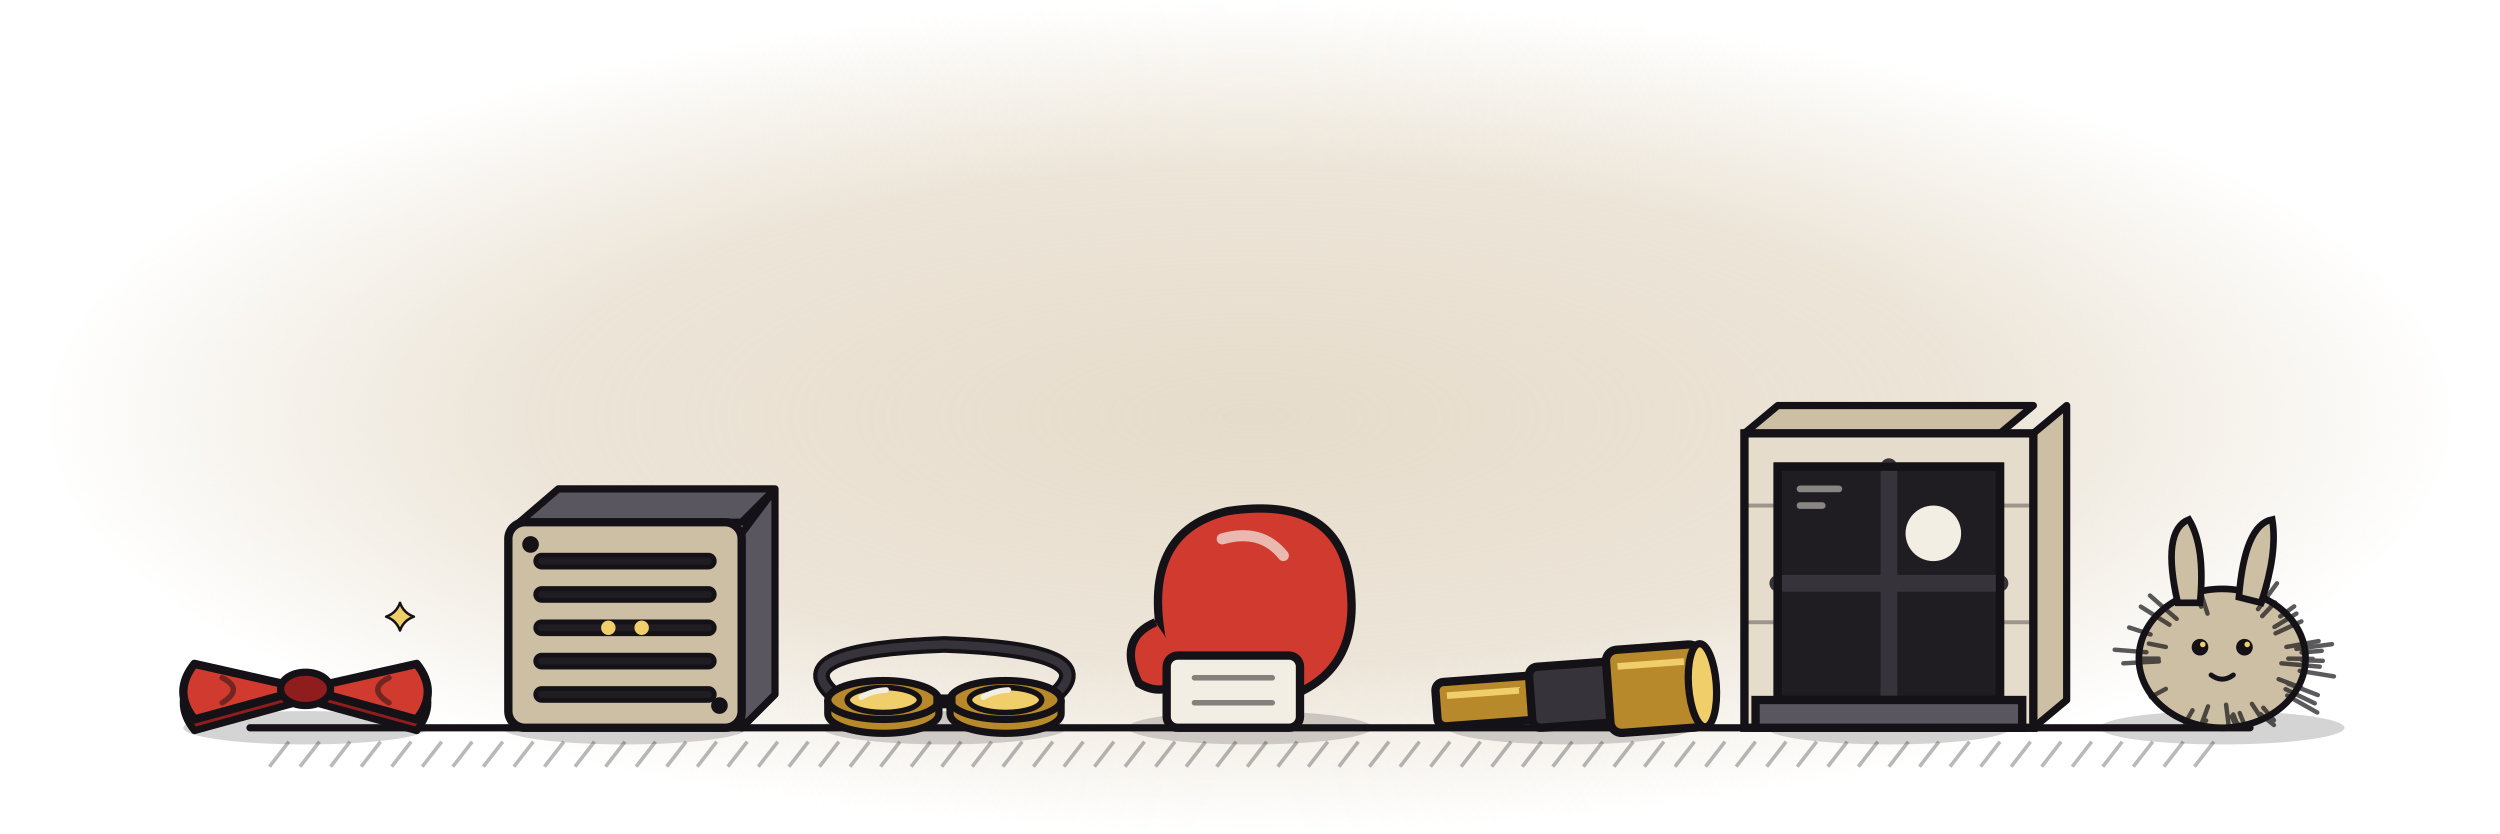
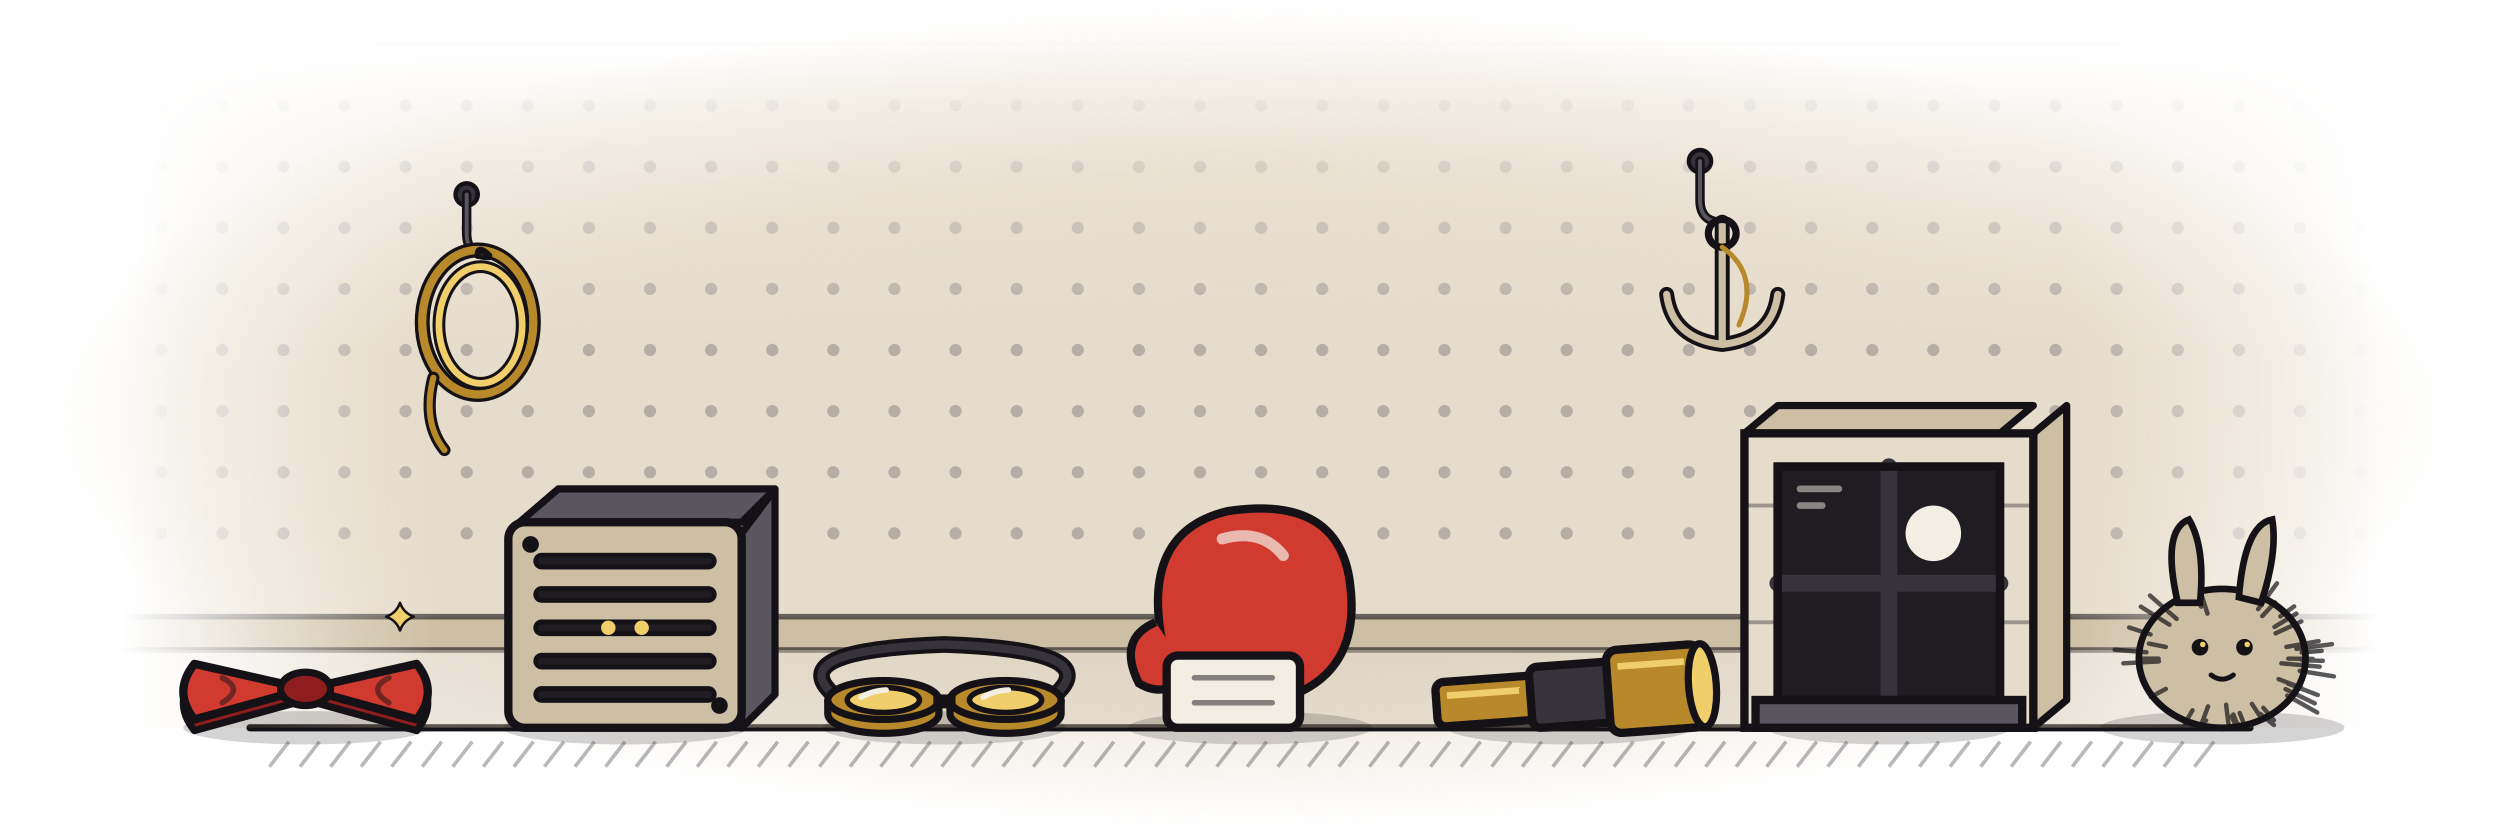
<svg xmlns="http://www.w3.org/2000/svg" viewBox="0 0 900 300" role="img" aria-label="Seven tools of the trade: bow tie, vent, goggles, glove, spyglass, window and dust bunny">
  <defs>
    <radialGradient id="cr-glow" cx="50%" cy="50%" r="50%">
      <stop offset="0" stop-color="#e6dccb" />
      <stop offset=".6" stop-color="#e6dccb" stop-opacity=".75" />
      <stop offset="1" stop-color="#e6dccb" stop-opacity="0" />
    </radialGradient>
  </defs>
  <ellipse cx="450" cy="150" rx="432" ry="150" fill="url(#cr-glow)" />
  <path d="M90 262H810" stroke="#141216" stroke-width="2.6" stroke-linecap="round" />
  <path d="M104 267l-7 9M115 267l-7 9M126 267l-7 9M137 267l-7 9M148 267l-7 9M159 267l-7 9M170 267l-7 9M181 267l-7 9M192 267l-7 9M203 267l-7 9M214 267l-7 9M225 267l-7 9M236 267l-7 9M247 267l-7 9M258 267l-7 9M269 267l-7 9M280 267l-7 9M291 267l-7 9M302 267l-7 9M313 267l-7 9M324 267l-7 9M335 267l-7 9M346 267l-7 9M357 267l-7 9M368 267l-7 9M379 267l-7 9M390 267l-7 9M401 267l-7 9M412 267l-7 9M423 267l-7 9M434 267l-7 9M445 267l-7 9M456 267l-7 9M467 267l-7 9M478 267l-7 9M489 267l-7 9M500 267l-7 9M511 267l-7 9M522 267l-7 9M533 267l-7 9M544 267l-7 9M555 267l-7 9M566 267l-7 9M577 267l-7 9M588 267l-7 9M599 267l-7 9M610 267l-7 9M621 267l-7 9M632 267l-7 9M643 267l-7 9M654 267l-7 9M665 267l-7 9M676 267l-7 9M687 267l-7 9M698 267l-7 9M709 267l-7 9M720 267l-7 9M731 267l-7 9M742 267l-7 9M753 267l-7 9M764 267l-7 9M775 267l-7 9M786 267l-7 9M797 267l-7 9" stroke="#141216" stroke-width="1.3" opacity=".3" />
+   <defs>
+     <linearGradient id="cr-wx" x1="0" y1="0" x2="1" y2="0">
+       <stop offset="0" stop-color="#fff" stop-opacity="0" />
+       <stop offset=".14" stop-color="#fff" />
+       <stop offset=".86" stop-color="#fff" />
+       <stop offset="1" stop-color="#fff" stop-opacity="0" />
+     </linearGradient>
+     <linearGradient id="cr-wy" x1="0" y1="0" x2="0" y2="1">
+       <stop offset="0" stop-color="#000" />
+       <stop offset=".45" stop-color="#000" stop-opacity="0" />
+     </linearGradient>
+     <mask id="cr-wm" maskUnits="userSpaceOnUse" x="44" y="16" width="812" height="246">
+       <rect x="44" y="16" width="812" height="246" fill="url(#cr-wx)" />
+       <rect x="44" y="16" width="812" height="246" fill="url(#cr-wy)" />
+     </mask>
+   </defs>
+   <g mask="url(#cr-wm)">
+     <rect x="44" y="16" width="812" height="206" fill="#e6dccb" />
+     <path d="M58 38h.01M80 38h.01M102 38h.01M124 38h.01M146 38h.01M168 38h.01M190 38h.01M212 38h.01M234 38h.01M256 38h.01M278 38h.01M300 38h.01M322 38h.01M344 38h.01M366 38h.01M388 38h.01M410 38h.01M432 38h.01M454 38h.01M476 38h.01M498 38h.01M520 38h.01M542 38h.01M564 38h.01M586 38h.01M608 38h.01M630 38h.01M652 38h.01M674 38h.01M696 38h.01M718 38h.01M740 38h.01M762 38h.01M784 38h.01M806 38h.01M828 38h.01M850 38h.01M58 60h.01M80 60h.01M102 60h.01M124 60h.01M146 60h.01M168 60h.01M190 60h.01M212 60h.01M234 60h.01M256 60h.01M278 60h.01M300 60h.01M322 60h.01M344 60h.01M366 60h.01M388 60h.01M410 60h.01M432 60h.01M454 60h.01M476 60h.01M498 60h.01M520 60h.01M542 60h.01M564 60h.01M586 60h.01M608 60h.01M630 60h.01M652 60h.01M674 60h.01M696 60h.01M718 60h.01M740 60h.01M762 60h.01M784 60h.01M806 60h.01M828 60h.01M850 60h.01M58 82h.01M80 82h.01M102 82h.01M124 82h.01M146 82h.01M168 82h.01M190 82h.01M212 82h.01M234 82h.01M256 82h.01M278 82h.01M300 82h.01M322 82h.01M344 82h.01M366 82h.01M388 82h.01M410 82h.01M432 82h.01M454 82h.01M476 82h.01M498 82h.01M520 82h.01M542 82h.01M564 82h.01M586 82h.01M608 82h.01M630 82h.01M652 82h.01M674 82h.01M696 82h.01M718 82h.01M740 82h.01M762 82h.01M784 82h.01M806 82h.01M828 82h.01M850 82h.01M58 104h.01M80 104h.01M102 104h.01M124 104h.01M146 104h.01M168 104h.01M190 104h.01M212 104h.01M234 104h.01M256 104h.01M278 104h.01M300 104h.01M322 104h.01M344 104h.01M366 104h.01M388 104h.01M410 104h.01M432 104h.01M454 104h.01M476 104h.01M498 104h.01M520 104h.01M542 104h.01M564 104h.01M586 104h.01M608 104h.01M630 104h.01M652 104h.01M674 104h.01M696 104h.01M718 104h.01M740 104h.01M762 104h.01M784 104h.01M806 104h.01M828 104h.01M850 104h.01M58 126h.01M80 126h.01M102 126h.01M124 126h.01M146 126h.01M168 126h.01M190 126h.01M212 126h.01M234 126h.01M256 126h.01M278 126h.01M300 126h.01M322 126h.01M344 126h.01M366 126h.01M388 126h.01M410 126h.01M432 126h.01M454 126h.01M476 126h.01M498 126h.01M520 126h.01M542 126h.01M564 126h.01M586 126h.01M608 126h.01M630 126h.01M652 126h.01M674 126h.01M696 126h.01M718 126h.01M740 126h.01M762 126h.01M784 126h.01M806 126h.01M828 126h.01M850 126h.01M58 148h.01M80 148h.01M102 148h.01M124 148h.01M146 148h.01M168 148h.01M190 148h.01M212 148h.01M234 148h.01M256 148h.01M278 148h.01M300 148h.01M322 148h.01M344 148h.01M366 148h.01M388 148h.01M410 148h.01M432 148h.01M454 148h.01M476 148h.01M498 148h.01M520 148h.01M542 148h.01M564 148h.01M586 148h.01M608 148h.01M630 148h.01M652 148h.01M674 148h.01M696 148h.01M718 148h.01M740 148h.01M762 148h.01M784 148h.01M806 148h.01M828 148h.01M850 148h.01M58 170h.01M80 170h.01M102 170h.01M124 170h.01M146 170h.01M168 170h.01M190 170h.01M212 170h.01M234 170h.01M256 170h.01M278 170h.01M300 170h.01M322 170h.01M344 170h.01M366 170h.01M388 170h.01M410 170h.01M432 170h.01M454 170h.01M476 170h.01M498 170h.01M520 170h.01M542 170h.01M564 170h.01M586 170h.01M608 170h.01M630 170h.01M652 170h.01M674 170h.01M696 170h.01M718 170h.01M740 170h.01M762 170h.01M784 170h.01M806 170h.01M828 170h.01M850 170h.01M58 192h.01M80 192h.01M102 192h.01M124 192h.01M146 192h.01M168 192h.01M190 192h.01M212 192h.01M234 192h.01M256 192h.01M278 192h.01M300 192h.01M322 192h.01M344 192h.01M366 192h.01M388 192h.01M410 192h.01M432 192h.01M454 192h.01M476 192h.01M498 192h.01M520 192h.01M542 192h.01M564 192h.01M586 192h.01M608 192h.01M630 192h.01M652 192h.01M674 192h.01M696 192h.01M718 192h.01M740 192h.01M762 192h.01M784 192h.01M806 192h.01M828 192h.01M850 192h.01" stroke="#5a5660" stroke-width="4.4" stroke-linecap="round" opacity=".35" />
+     <rect x="44" y="222" width="812" height="12" fill="#cdbfa4" />
+     <path d="M44 222H856M44 234H856" stroke="#141216" stroke-width="2" fill="none" stroke-linecap="round" stroke-linejoin="round" opacity=".6" />
+     <rect x="44" y="234" width="812" height="28" fill="#cdbfa4" opacity=".4" />
+   </g>
+   <circle cx="168" cy="70" r="4" fill="#36343a" stroke="#141216" stroke-width="1.6" />
+   <path d="M168 70v14q0 8 8 8" stroke="#141216" stroke-width="3.4" fill="none" stroke-linecap="round" stroke-linejoin="round" />
+   <path d="M168 70v14q0 8 8 8" stroke="#5a5660" stroke-width="1.4" fill="none" stroke-linecap="round" stroke-linejoin="round" />
+   <ellipse cx="172" cy="116" rx="20" ry="26" fill="none" stroke="#141216" stroke-width="5.4" />
+   <ellipse cx="172" cy="116" rx="20" ry="26" fill="none" stroke="#b8892a" stroke-width="3" />
+   <ellipse cx="173" cy="117" rx="15" ry="21" fill="none" stroke="#141216" stroke-width="4.6" />
+   <ellipse cx="173" cy="117" rx="15" ry="21" fill="none" stroke="#f0cf6b" stroke-width="2.4" />
+   <path d="M176 92q-4 -4 -4 0" stroke="#141216" stroke-width="2.4" fill="none" stroke-linecap="round" stroke-linejoin="round" />
+   <path d="M156 136q-4 16 4 26" stroke="#141216" stroke-width="4.4" fill="none" stroke-linecap="round" stroke-linejoin="round" />
+   <path d="M156 136q-4 16 4 26" stroke="#b8892a" stroke-width="2.2" fill="none" stroke-linecap="round" stroke-linejoin="round" />
+   <circle cx="612" cy="58" r="4" fill="#36343a" stroke="#141216" stroke-width="1.6" />
+   <path d="M612 58v14q0 8 8 8" stroke="#141216" stroke-width="3.4" fill="none" stroke-linecap="round" stroke-linejoin="round" />
+   <path d="M612 58v14q0 8 8 8" stroke="#5a5660" stroke-width="1.4" fill="none" stroke-linecap="round" stroke-linejoin="round" />
+   <path d="M620 80v44M620 124q-18 -2 -20 -18M620 124q18 -2 20 -18" stroke="#141216" stroke-width="5.4" fill="none" stroke-linecap="round" stroke-linejoin="round" />
+   <path d="M620 80v44M620 124q-18 -2 -20 -18M620 124q18 -2 20 -18" stroke="#cdbfa4" stroke-width="2.6" fill="none" stroke-linecap="round" stroke-linejoin="round" />
+   <circle cx="620" cy="84" r="5" fill="none" stroke="#141216" stroke-width="2.6" />
+   <path d="M620 89q14 10 6 28" stroke="#b8892a" stroke-width="1.8" fill="none" stroke-linecap="round" stroke-linejoin="round" />
  <ellipse cx="110" cy="262" rx="44" ry="6" fill="#141216" opacity="0.18" />
  <ellipse cx="225" cy="262" rx="44" ry="6" fill="#141216" opacity="0.18" />
  <ellipse cx="340" cy="262" rx="44" ry="6" fill="#141216" opacity="0.18" />
  <ellipse cx="450" cy="262" rx="44" ry="6" fill="#141216" opacity="0.18" />
  <ellipse cx="565" cy="262" rx="44" ry="6" fill="#141216" opacity="0.18" />
  <ellipse cx="680" cy="262" rx="44" ry="6" fill="#141216" opacity="0.18" />
  <ellipse cx="800" cy="262" rx="44" ry="6" fill="#141216" opacity="0.18" />
  <path d="M110 252l-40 -9q-8 10 0 20zM110 252l40 -9q8 10 0 20z" fill="#8f1d1d" stroke="#141216" stroke-width="2.6" stroke-linejoin="round" />
  <path d="M110 248l-40 -9q-8 10 0 20zM110 248l40 -9q8 10 0 20z" fill="#d13a2f" stroke="#141216" stroke-width="3" stroke-linejoin="round" />
  <ellipse cx="110" cy="248" rx="9" ry="6" fill="#8f1d1d" stroke="#141216" stroke-width="2.6" />
  <path d="M80 244q8 4 0 9M140 244q-8 4 0 9" stroke="#141216" stroke-width="2" fill="none" stroke-linecap="round" stroke-linejoin="round" opacity=".5" />
  <path d="M144 217Q145.3 220.7 149 222Q145.3 223.3 144 227Q142.7 223.3 139 222Q142.7 220.7 144 217z" fill="#f0cf6b" stroke="#141216" stroke-width="0.9" stroke-linejoin="round" />
  <path d="M187 188l14 -12h78l-12 12zM267 192l12 -16V250l-12 12z" fill="#5a5660" stroke="#141216" stroke-width="2.6" stroke-linejoin="round" />
  <rect x="183" y="188" width="84" height="74" rx="6" fill="#cdbfa4" stroke="#141216" stroke-width="3" />
  <path d="M195 202h60M195 214h60M195 226h60M195 238h60M195 250h60" stroke="#141216" stroke-width="6" fill="none" stroke-linecap="round" stroke-linejoin="round" />
  <path d="M195 202h60M195 214h60M195 226h60M195 238h60M195 250h60" stroke="#1f1d22" stroke-width="2.5" fill="none" stroke-linecap="round" stroke-linejoin="round" />
  <circle cx="191" cy="196" r="3" fill="#141216" />
  <circle cx="259" cy="254" r="3" fill="#141216" />
  <circle cx="219" cy="226" r="2.6" fill="#f0cf6b" />
  <circle cx="231" cy="226" r="2.6" fill="#f0cf6b" />
  <path d="M300 250Q282 234 340 232Q398 234 380 250" stroke="#141216" stroke-width="6" fill="none" stroke-linecap="round" stroke-linejoin="round" />
  <path d="M300 250Q282 234 340 232Q398 234 380 250" stroke="#36343a" stroke-width="3" fill="none" stroke-linecap="round" stroke-linejoin="round" />
  <path d="M298 252v5a20 7 0 0 0 40 0v-5" fill="#b8892a" stroke="#141216" stroke-width="2.6" />
  <ellipse cx="318" cy="252" rx="20" ry="7" fill="#b8892a" stroke="#141216" stroke-width="2.6" />
  <ellipse cx="318" cy="252" rx="13" ry="4.5" fill="#f0cf6b" stroke="#141216" stroke-width="2" />
  <path d="M310 251q4 -2.4 9 -2.6" stroke="#f3eee4" stroke-width="2" fill="none" stroke-linecap="round" />
  <path d="M342 252v5a20 7 0 0 0 40 0v-5" fill="#b8892a" stroke="#141216" stroke-width="2.6" />
  <ellipse cx="362" cy="252" rx="20" ry="7" fill="#b8892a" stroke="#141216" stroke-width="2.6" />
  <ellipse cx="362" cy="252" rx="13" ry="4.5" fill="#f0cf6b" stroke="#141216" stroke-width="2" />
  <path d="M354 251q4 -2.4 9 -2.6" stroke="#f3eee4" stroke-width="2" fill="none" stroke-linecap="round" />
  <rect x="336" y="250" width="8" height="5" fill="#141216" />
  <path d="M420 238q-12 -46 22 -54q40 -6 44 26q4 30 -20 40z" fill="#d13a2f" stroke="#141216" stroke-width="3" stroke-linejoin="round" />
  <path d="M416 224q-14 6 -6 22q10 6 18 -4" fill="#d13a2f" stroke="#141216" stroke-width="3" />
  <rect x="420" y="236" width="48" height="26" rx="4" fill="#f3eee4" stroke="#141216" stroke-width="3" />
  <path d="M430 244h28M430 253h28" stroke="#141216" stroke-width="2" fill="none" stroke-linecap="round" stroke-linejoin="round" opacity=".5" />
  <path d="M440 194q14 -4 22 6" stroke="#f3eee4" stroke-width="4" fill="none" stroke-linecap="round" opacity=".7" />
  <g transform="rotate(-4.2 565 250.2)">
    <rect x="517" y="242.2" width="36" height="16" rx="3" fill="#b8892a" stroke="#141216" stroke-width="3" />
    <rect x="551" y="239.2" width="30" height="22" rx="3" fill="#36343a" stroke="#141216" stroke-width="3" />
    <rect x="579" y="235.2" width="34" height="30" rx="4" fill="#b8892a" stroke="#141216" stroke-width="3" />
    <ellipse cx="613" cy="250.2" rx="5" ry="15" fill="#f0cf6b" stroke="#141216" stroke-width="2.6" />
    <path d="M521 247.2h26M583 241.2h24" stroke="#f0cf6b" stroke-width="2.4" />
  </g>
  <path d="M628 156l12 -10h92l-12 10zM732 156l12 -10V252l-12 10z" fill="#cdbfa4" stroke="#141216" stroke-width="2.6" stroke-linejoin="round" />
  <rect x="628" y="156" width="104" height="106" fill="#e6dccb" stroke="#141216" stroke-width="3" />
  <path d="M628 182h12M720 182h12M628 224h12M720 224h12" stroke="#141216" stroke-width="1.4" fill="none" stroke-linecap="round" stroke-linejoin="round" opacity=".35" />
  <rect x="640" y="168" width="80" height="84" fill="#1f1d22" stroke="#141216" stroke-width="3" />
  <circle cx="696" cy="192" r="10" fill="#f3eee4" />
  <path d="M680 168v84M640 210h80" stroke="#36343a" stroke-width="6" fill="none" stroke-linecap="round" stroke-linejoin="round" />
  <rect x="640" y="168" width="80" height="84" fill="none" stroke="#141216" stroke-width="3" />
  <rect x="632" y="252" width="96" height="10" fill="#5a5660" stroke="#141216" stroke-width="3" />
  <path d="M648 176l14 -0M648 182l8 0" stroke="#f3eee4" stroke-width="2.4" fill="none" stroke-linecap="round" stroke-linejoin="round" opacity=".5" />
  <ellipse cx="800" cy="237" rx="30" ry="25" fill="#cdbfa4" stroke="#141216" stroke-width="2.4" />
  <path d="M801.4 253.7L802.3 261M823.8 237.1L832.6 237.2M804.9 259.8L806 261M823.4 250.4L834.2 256.5M779.7 248L774.3 250.9M794.7 220.9L792.3 213.4M823.7 246.1L834.4 250.2M781 224.9L770.7 218.4M820.3 244.5L828.5 247.6M772.7 234.8L761.3 233.9M783.6 222.8L779.3 219.1M812.9 219.3L819.7 210M789.3 255.7L786.6 260.4M820.9 221.9L825.9 218.3M780.8 220.4L774 214.4M814.8 254.8L818.6 259.3M826.7 233.6L839.5 231.9M818.8 225.7L826.7 220.9M810.7 253.4L813.9 258.3M774.2 228.4L766.5 225.9M828.6 234.9L835.8 234.3M814.4 221.8L819 216.9M812.9 216.5L816.3 211.2M813.7 257L818.6 261M777.2 238.1L764.4 238.8M821.3 238.8L835.1 240M823.1 232.9L834.7 230.8M806.3 256.7L808 261M779.7 232.9L773.6 231.7M803.4 257.9L804.8 261M777.1 237.1L770.9 237.1M807.8 215.6L810.8 207.3M792.4 218.4L789.9 212.6M794.2 259.4L792.3 261M794.9 254.3L792.4 261M828.8 237.7L836.2 237.9M827.9 241.5L840.2 243.5M804 257.2L805.5 261M819.2 228L828.5 223.7M822.8 248.1L833.3 253.2" stroke="#141216" stroke-width="1.6" fill="none" stroke-linecap="round" stroke-linejoin="round" opacity=".7" />
  <path d="M784 217q-6 -26 4 -30q6 10 4 30zM806 215q2 -26 12 -28q2 12 -4 30z" fill="#cdbfa4" stroke="#141216" stroke-width="2.4" />
  <circle cx="792" cy="233" r="3" fill="#141216" />
  <circle cx="808" cy="233" r="3" fill="#141216" />
  <circle cx="793" cy="232" r="1" fill="#f0cf6b" />
  <circle cx="809" cy="232" r="1" fill="#f0cf6b" />
  <path d="M796 243q4 3 8 0" stroke="#141216" stroke-width="1.8" fill="none" stroke-linecap="round" stroke-linejoin="round" />
</svg>
